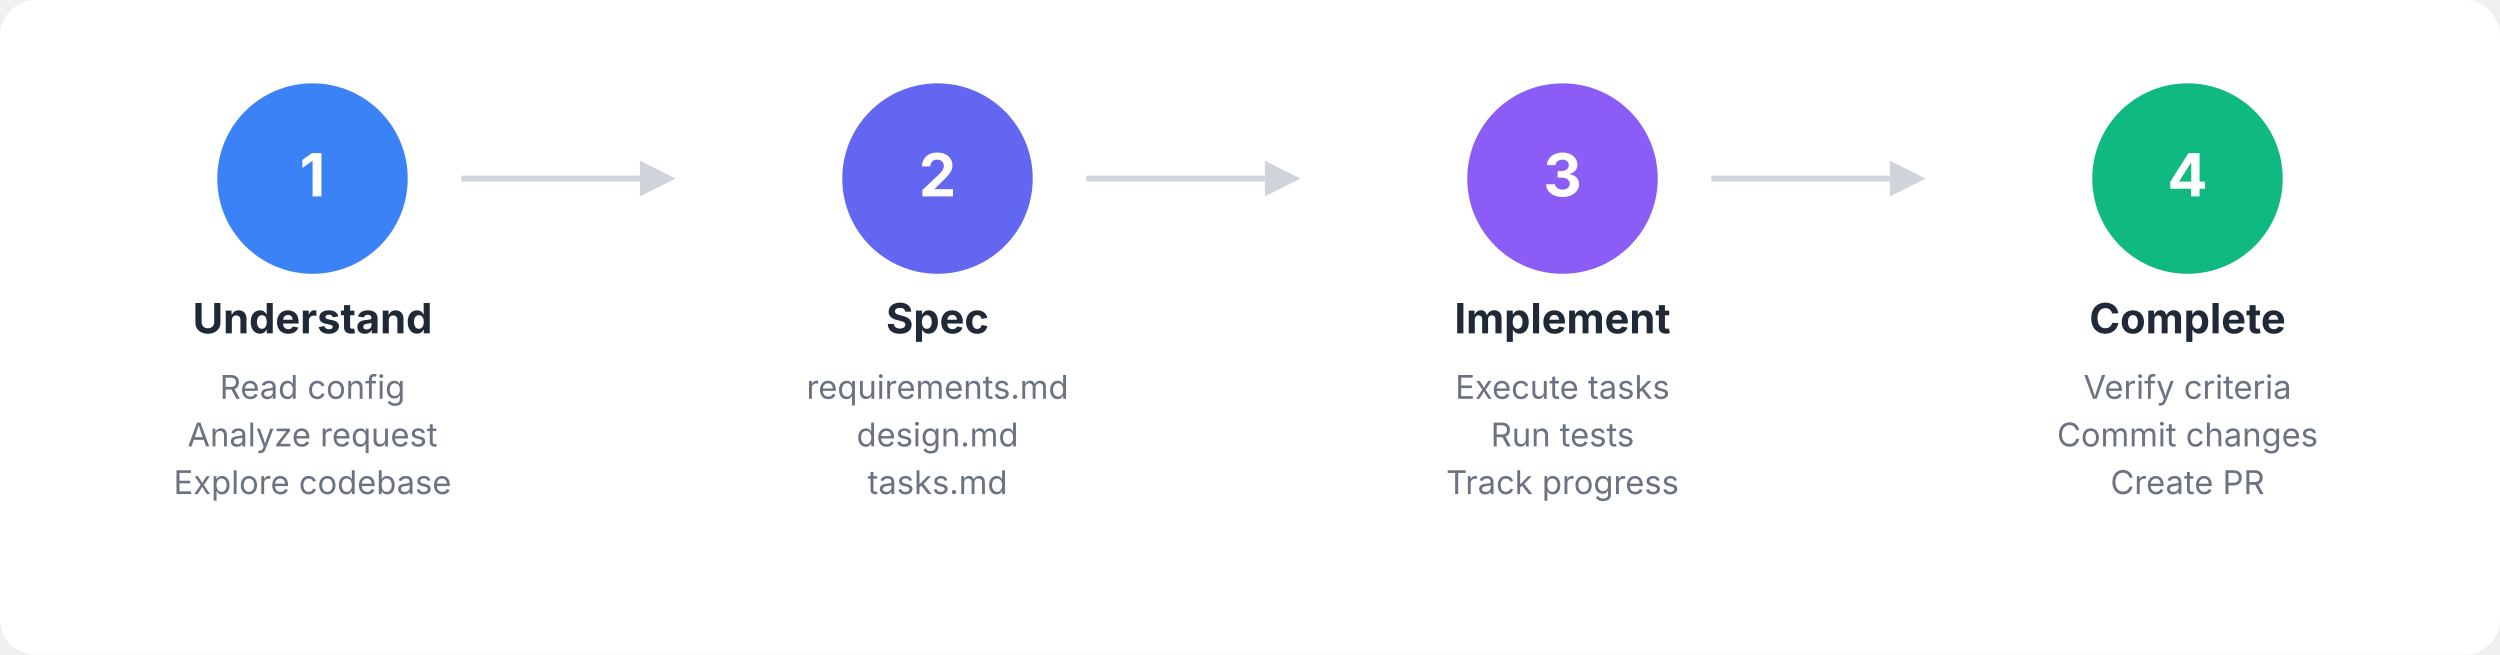
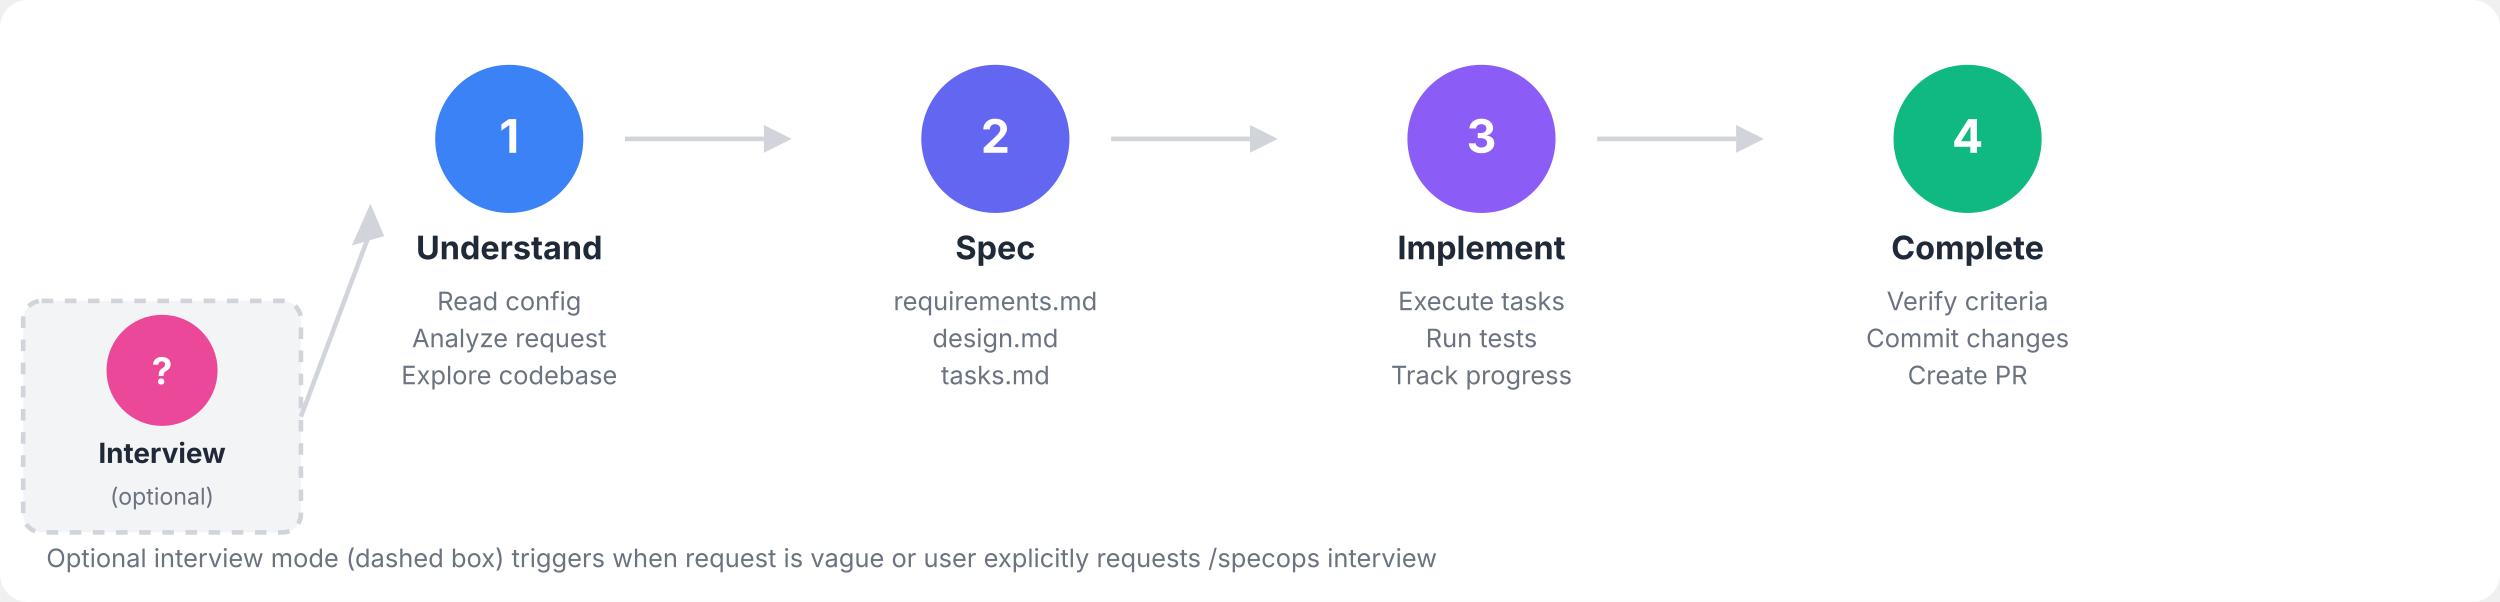
- <svg xmlns="http://www.w3.org/2000/svg" viewBox="0 0 840 220" width="840" height="220">
-   <rect width="840" height="220" fill="#ffffff" rx="12" />
-   <circle cx="105" cy="60" r="32" fill="#3b82f6" />
-   <text x="105" y="66" text-anchor="middle" fill="#ffffff" font-family="system-ui, -apple-system, 'Segoe UI', sans-serif" font-size="20" font-weight="bold">1</text>
-   <text x="105" y="112" text-anchor="middle" fill="#1f2937" font-family="system-ui, -apple-system, 'Segoe UI', sans-serif" font-size="14" font-weight="bold">Understand</text>
-   <text x="105" y="134" text-anchor="middle" fill="#6b7280" font-family="system-ui, -apple-system, 'Segoe UI', sans-serif" font-size="11">Read config</text>
-   <text x="105" y="150" text-anchor="middle" fill="#6b7280" font-family="system-ui, -apple-system, 'Segoe UI', sans-serif" font-size="11">Analyze request</text>
-   <text x="105" y="166" text-anchor="middle" fill="#6b7280" font-family="system-ui, -apple-system, 'Segoe UI', sans-serif" font-size="11">Explore codebase</text>
-   <line x1="155" y1="60" x2="215" y2="60" stroke="#d1d5db" stroke-width="2" />
-   <polygon points="215,54 227,60 215,66" fill="#d1d5db" />
-   <circle cx="315" cy="60" r="32" fill="#6366f1" />
-   <text x="315" y="66" text-anchor="middle" fill="#ffffff" font-family="system-ui, -apple-system, 'Segoe UI', sans-serif" font-size="20" font-weight="bold">2</text>
-   <text x="315" y="112" text-anchor="middle" fill="#1f2937" font-family="system-ui, -apple-system, 'Segoe UI', sans-serif" font-size="14" font-weight="bold">Spec</text>
-   <text x="315" y="134" text-anchor="middle" fill="#6b7280" font-family="system-ui, -apple-system, 'Segoe UI', sans-serif" font-size="11">requirements.md</text>
-   <text x="315" y="150" text-anchor="middle" fill="#6b7280" font-family="system-ui, -apple-system, 'Segoe UI', sans-serif" font-size="11">design.md</text>
-   <text x="315" y="166" text-anchor="middle" fill="#6b7280" font-family="system-ui, -apple-system, 'Segoe UI', sans-serif" font-size="11">tasks.md</text>
-   <line x1="365" y1="60" x2="425" y2="60" stroke="#d1d5db" stroke-width="2" />
-   <polygon points="425,54 437,60 425,66" fill="#d1d5db" />
-   <circle cx="525" cy="60" r="32" fill="#8b5cf6" />
-   <text x="525" y="66" text-anchor="middle" fill="#ffffff" font-family="system-ui, -apple-system, 'Segoe UI', sans-serif" font-size="20" font-weight="bold">3</text>
-   <text x="525" y="112" text-anchor="middle" fill="#1f2937" font-family="system-ui, -apple-system, 'Segoe UI', sans-serif" font-size="14" font-weight="bold">Implement</text>
-   <text x="525" y="134" text-anchor="middle" fill="#6b7280" font-family="system-ui, -apple-system, 'Segoe UI', sans-serif" font-size="11">Execute tasks</text>
-   <text x="525" y="150" text-anchor="middle" fill="#6b7280" font-family="system-ui, -apple-system, 'Segoe UI', sans-serif" font-size="11">Run tests</text>
-   <text x="525" y="166" text-anchor="middle" fill="#6b7280" font-family="system-ui, -apple-system, 'Segoe UI', sans-serif" font-size="11">Track progress</text>
-   <line x1="575" y1="60" x2="635" y2="60" stroke="#d1d5db" stroke-width="2" />
-   <polygon points="635,54 647,60 635,66" fill="#d1d5db" />
-   <circle cx="735" cy="60" r="32" fill="#10b981" />
-   <text x="735" y="66" text-anchor="middle" fill="#ffffff" font-family="system-ui, -apple-system, 'Segoe UI', sans-serif" font-size="20" font-weight="bold">4</text>
-   <text x="735" y="112" text-anchor="middle" fill="#1f2937" font-family="system-ui, -apple-system, 'Segoe UI', sans-serif" font-size="14" font-weight="bold">Complete</text>
-   <text x="735" y="134" text-anchor="middle" fill="#6b7280" font-family="system-ui, -apple-system, 'Segoe UI', sans-serif" font-size="11">Verify criteria</text>
-   <text x="735" y="150" text-anchor="middle" fill="#6b7280" font-family="system-ui, -apple-system, 'Segoe UI', sans-serif" font-size="11">Commit changes</text>
-   <text x="735" y="166" text-anchor="middle" fill="#6b7280" font-family="system-ui, -apple-system, 'Segoe UI', sans-serif" font-size="11">Create PR</text>
+ <svg xmlns="http://www.w3.org/2000/svg" viewBox="0 0 1080 260" width="1080" height="260">
+   <rect width="1080" height="260" fill="#ffffff" rx="12" />
+   <rect x="10" y="130" width="120" height="100" fill="#f3f4f6" stroke="#d1d5db" stroke-width="2" rx="8" stroke-dasharray="5,5" />
+   <circle cx="70" cy="160" r="24" fill="#ec4899" />
+   <text x="70" y="166" text-anchor="middle" fill="#ffffff" font-family="system-ui, -apple-system, 'Segoe UI', sans-serif" font-size="16" font-weight="bold">?</text>
+   <text x="70" y="200" text-anchor="middle" fill="#1f2937" font-family="system-ui, -apple-system, 'Segoe UI', sans-serif" font-size="12" font-weight="bold">Interview</text>
+   <text x="70" y="218" text-anchor="middle" fill="#6b7280" font-family="system-ui, -apple-system, 'Segoe UI', sans-serif" font-size="10">(optional)</text>
+   <line x1="130" y1="180" x2="160" y2="100" stroke="#d1d5db" stroke-width="2" />
+   <polygon points="160,88 166,102 152,106" fill="#d1d5db" />
+   <circle cx="220" cy="60" r="32" fill="#3b82f6" />
+   <text x="220" y="66" text-anchor="middle" fill="#ffffff" font-family="system-ui, -apple-system, 'Segoe UI', sans-serif" font-size="20" font-weight="bold">1</text>
+   <text x="220" y="112" text-anchor="middle" fill="#1f2937" font-family="system-ui, -apple-system, 'Segoe UI', sans-serif" font-size="14" font-weight="bold">Understand</text>
+   <text x="220" y="134" text-anchor="middle" fill="#6b7280" font-family="system-ui, -apple-system, 'Segoe UI', sans-serif" font-size="11">Read config</text>
+   <text x="220" y="150" text-anchor="middle" fill="#6b7280" font-family="system-ui, -apple-system, 'Segoe UI', sans-serif" font-size="11">Analyze request</text>
+   <text x="220" y="166" text-anchor="middle" fill="#6b7280" font-family="system-ui, -apple-system, 'Segoe UI', sans-serif" font-size="11">Explore codebase</text>
+   <line x1="270" y1="60" x2="330" y2="60" stroke="#d1d5db" stroke-width="2" />
+   <polygon points="330,54 342,60 330,66" fill="#d1d5db" />
+   <circle cx="430" cy="60" r="32" fill="#6366f1" />
+   <text x="430" y="66" text-anchor="middle" fill="#ffffff" font-family="system-ui, -apple-system, 'Segoe UI', sans-serif" font-size="20" font-weight="bold">2</text>
+   <text x="430" y="112" text-anchor="middle" fill="#1f2937" font-family="system-ui, -apple-system, 'Segoe UI', sans-serif" font-size="14" font-weight="bold">Spec</text>
+   <text x="430" y="134" text-anchor="middle" fill="#6b7280" font-family="system-ui, -apple-system, 'Segoe UI', sans-serif" font-size="11">requirements.md</text>
+   <text x="430" y="150" text-anchor="middle" fill="#6b7280" font-family="system-ui, -apple-system, 'Segoe UI', sans-serif" font-size="11">design.md</text>
+   <text x="430" y="166" text-anchor="middle" fill="#6b7280" font-family="system-ui, -apple-system, 'Segoe UI', sans-serif" font-size="11">tasks.md</text>
+   <line x1="480" y1="60" x2="540" y2="60" stroke="#d1d5db" stroke-width="2" />
+   <polygon points="540,54 552,60 540,66" fill="#d1d5db" />
+   <circle cx="640" cy="60" r="32" fill="#8b5cf6" />
+   <text x="640" y="66" text-anchor="middle" fill="#ffffff" font-family="system-ui, -apple-system, 'Segoe UI', sans-serif" font-size="20" font-weight="bold">3</text>
+   <text x="640" y="112" text-anchor="middle" fill="#1f2937" font-family="system-ui, -apple-system, 'Segoe UI', sans-serif" font-size="14" font-weight="bold">Implement</text>
+   <text x="640" y="134" text-anchor="middle" fill="#6b7280" font-family="system-ui, -apple-system, 'Segoe UI', sans-serif" font-size="11">Execute tasks</text>
+   <text x="640" y="150" text-anchor="middle" fill="#6b7280" font-family="system-ui, -apple-system, 'Segoe UI', sans-serif" font-size="11">Run tests</text>
+   <text x="640" y="166" text-anchor="middle" fill="#6b7280" font-family="system-ui, -apple-system, 'Segoe UI', sans-serif" font-size="11">Track progress</text>
+   <line x1="690" y1="60" x2="750" y2="60" stroke="#d1d5db" stroke-width="2" />
+   <polygon points="750,54 762,60 750,66" fill="#d1d5db" />
+   <circle cx="850" cy="60" r="32" fill="#10b981" />
+   <text x="850" y="66" text-anchor="middle" fill="#ffffff" font-family="system-ui, -apple-system, 'Segoe UI', sans-serif" font-size="20" font-weight="bold">4</text>
+   <text x="850" y="112" text-anchor="middle" fill="#1f2937" font-family="system-ui, -apple-system, 'Segoe UI', sans-serif" font-size="14" font-weight="bold">Complete</text>
+   <text x="850" y="134" text-anchor="middle" fill="#6b7280" font-family="system-ui, -apple-system, 'Segoe UI', sans-serif" font-size="11">Verify criteria</text>
+   <text x="850" y="150" text-anchor="middle" fill="#6b7280" font-family="system-ui, -apple-system, 'Segoe UI', sans-serif" font-size="11">Commit changes</text>
+   <text x="850" y="166" text-anchor="middle" fill="#6b7280" font-family="system-ui, -apple-system, 'Segoe UI', sans-serif" font-size="11">Create PR</text>
+   <text x="20" y="245" fill="#6b7280" font-family="system-ui, -apple-system, 'Segoe UI', sans-serif" font-size="11">Optional interview mode (dashed box) triggers when request is vague or user explicitly requests /specops interview</text>
</svg>
